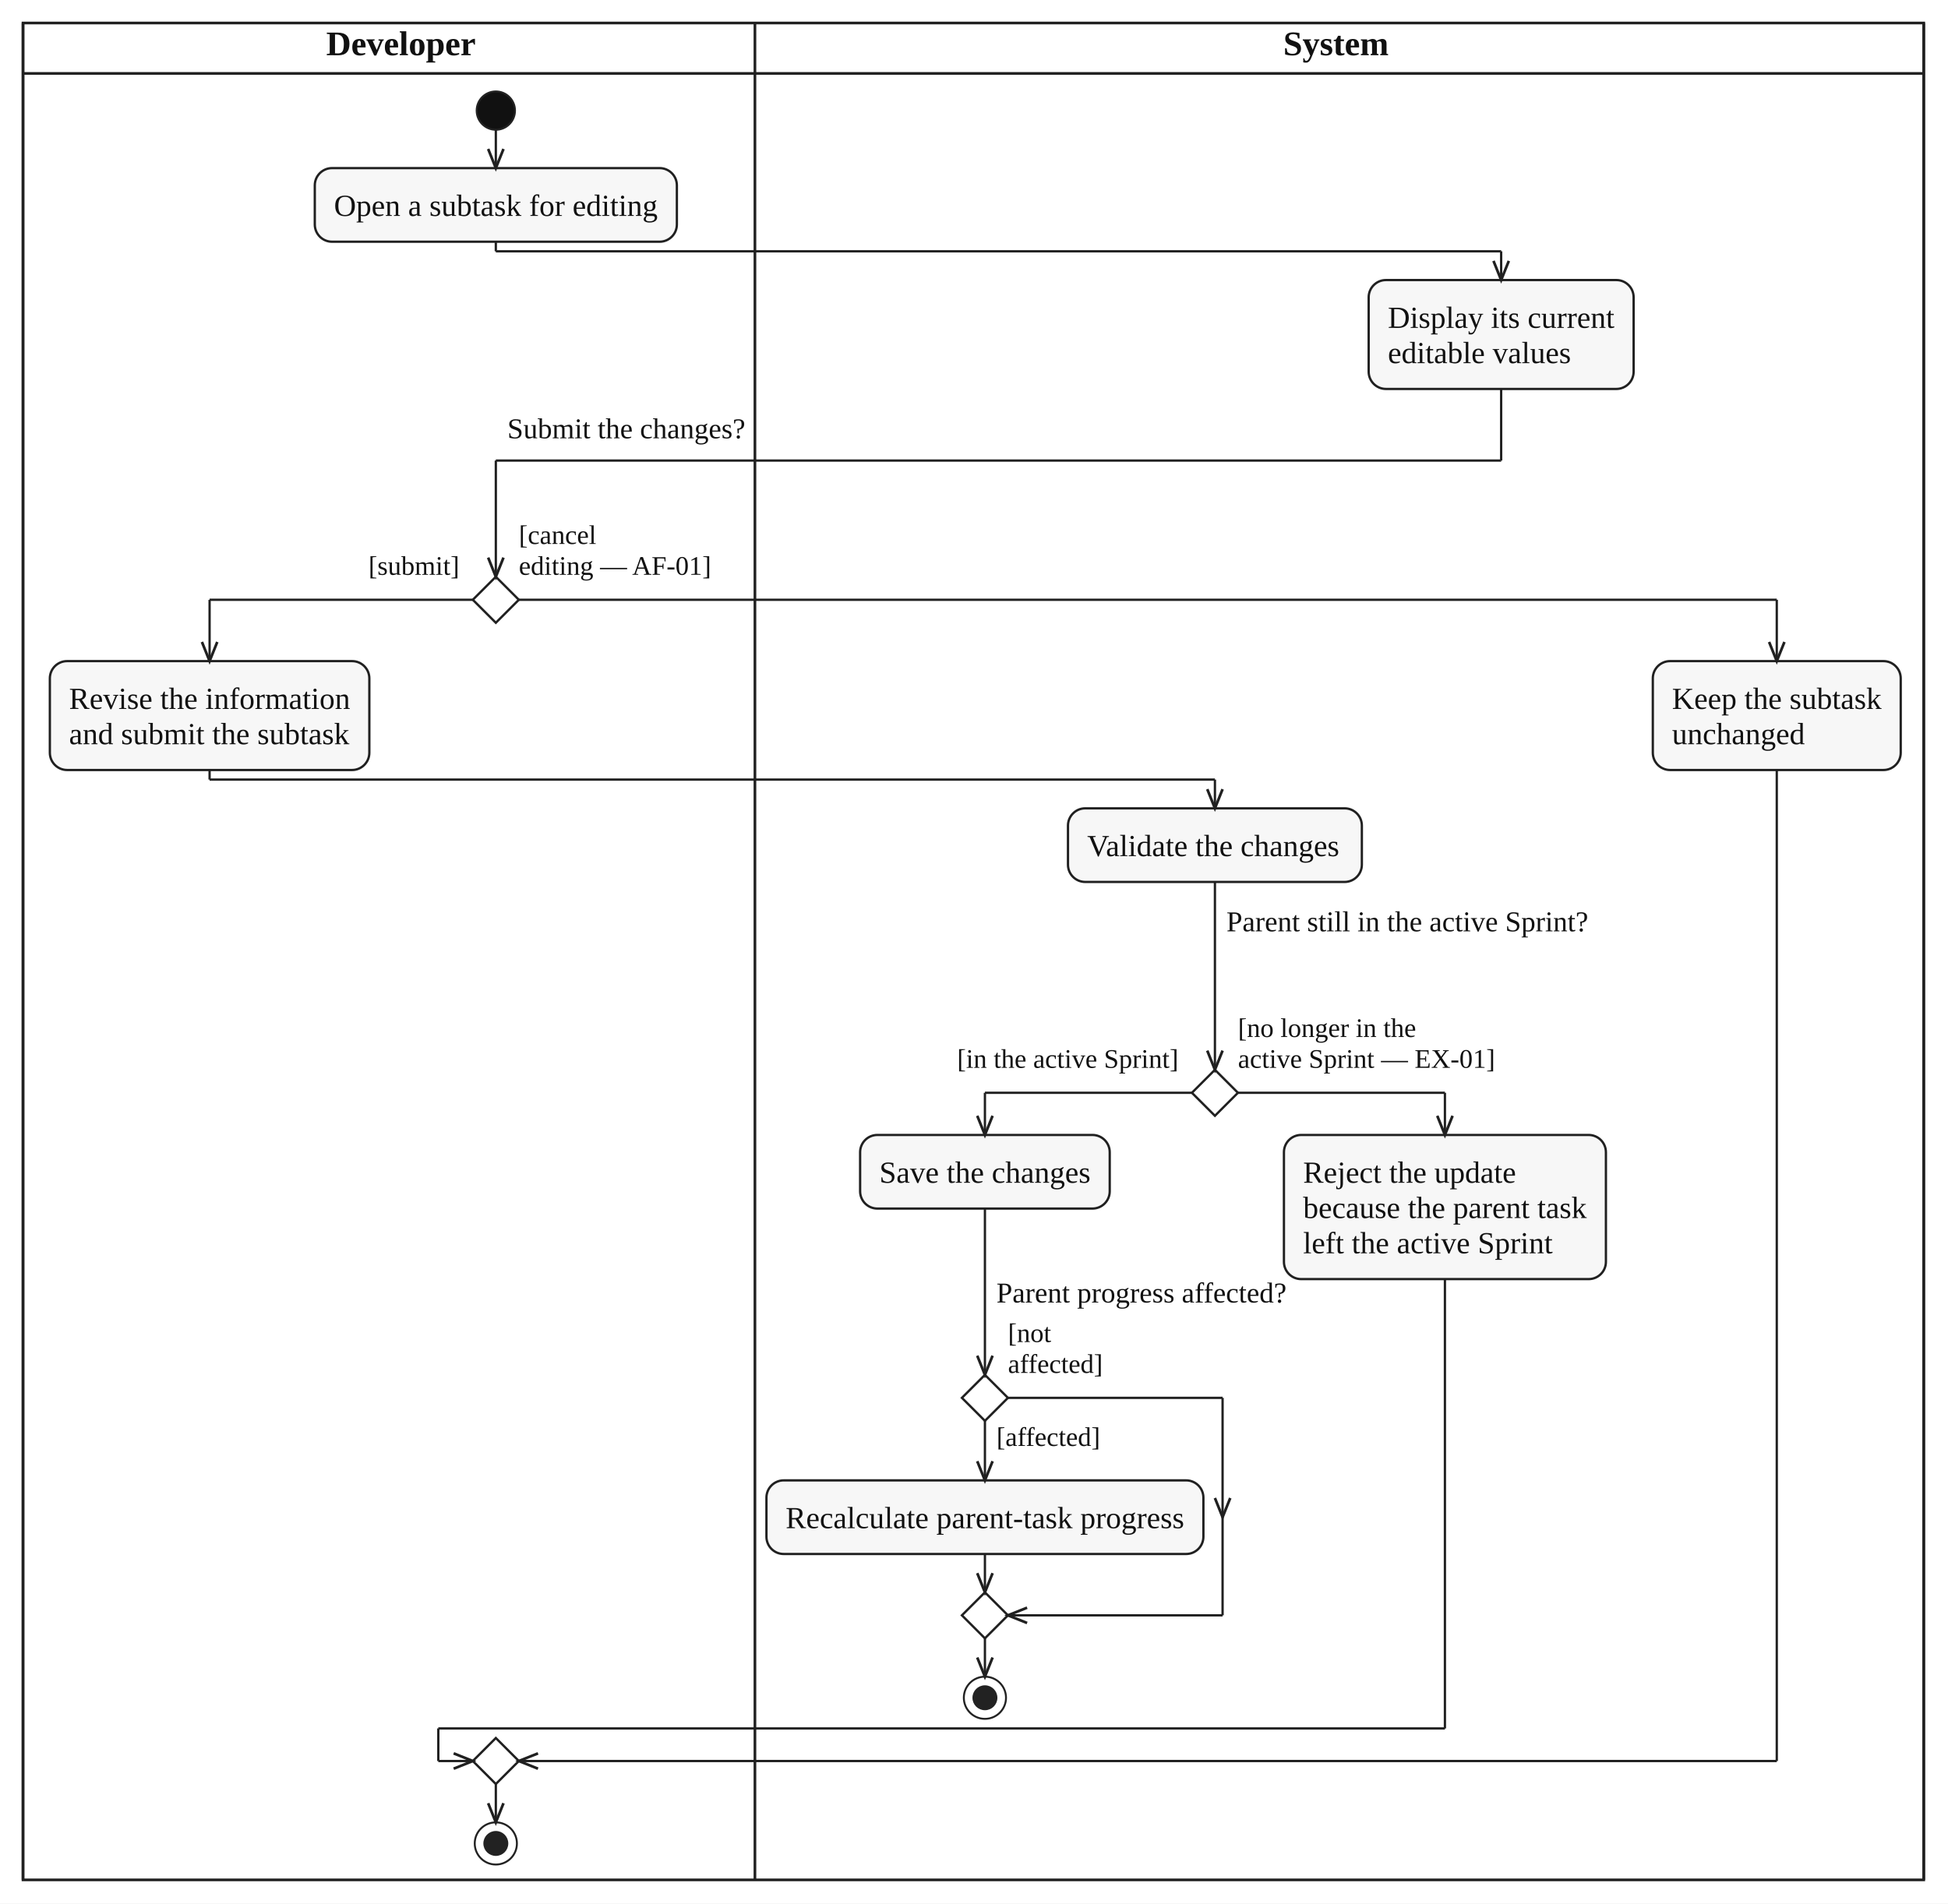
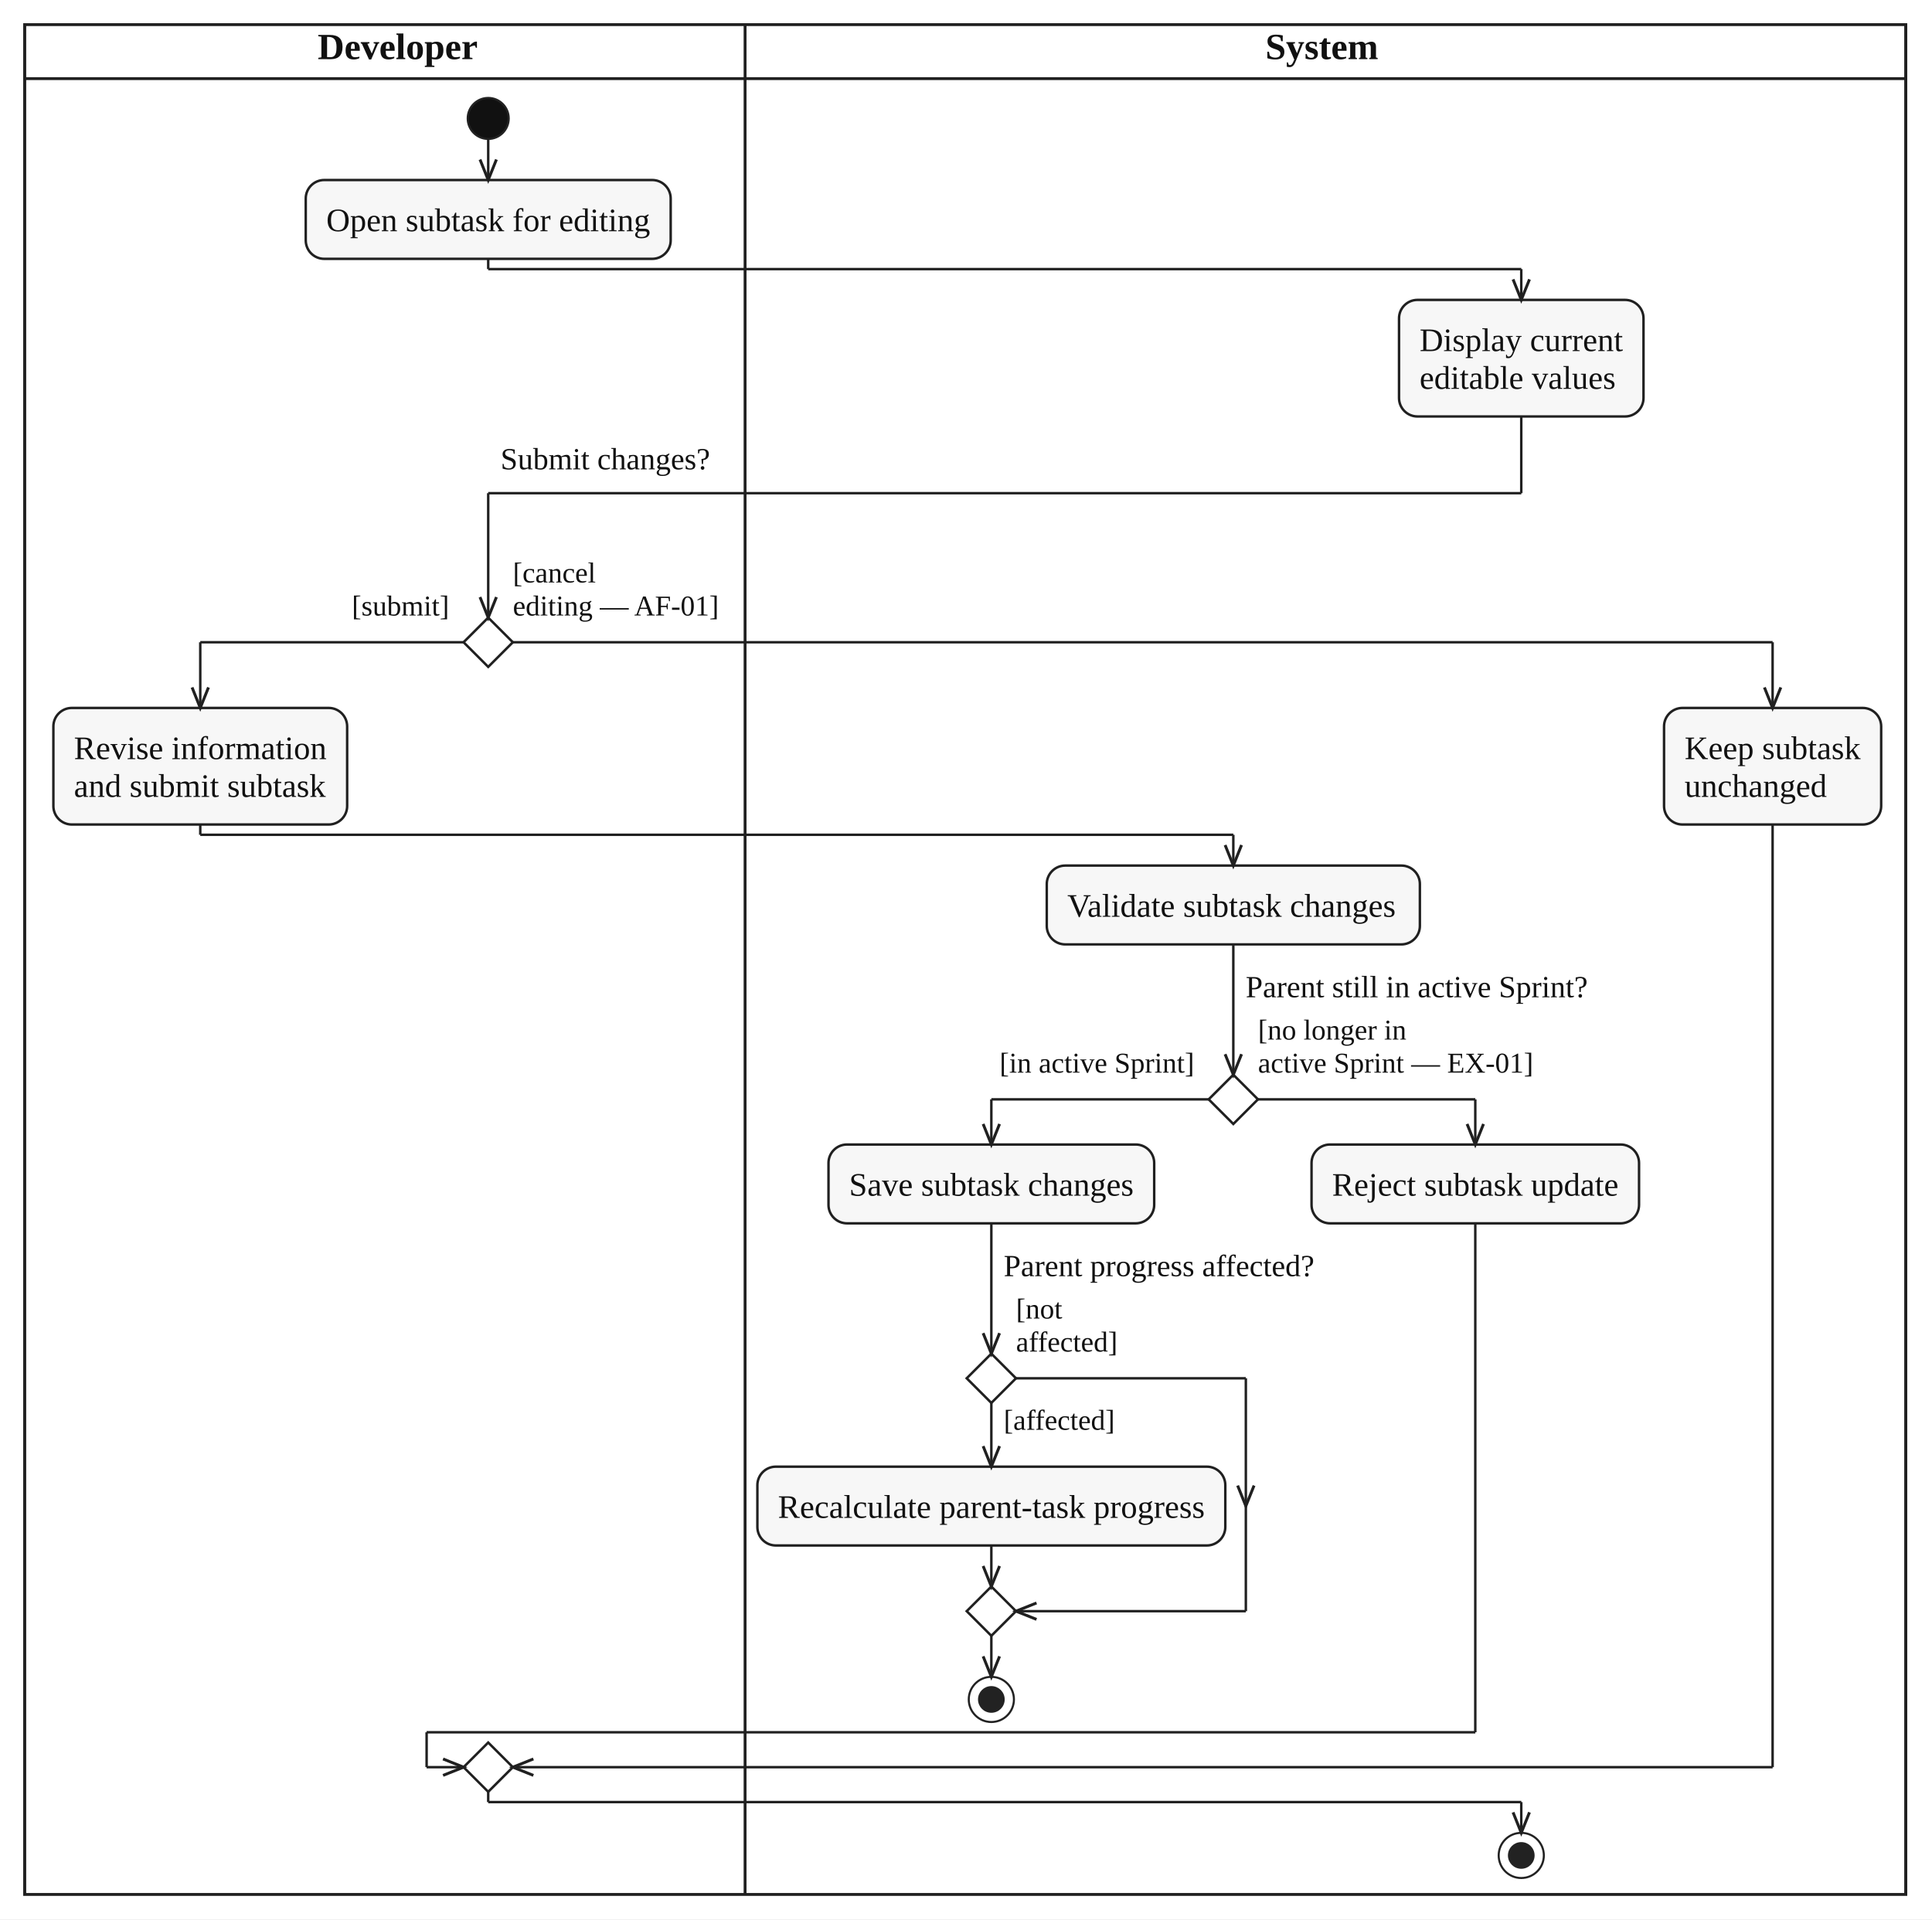
- <svg xmlns="http://www.w3.org/2000/svg" contentStyleType="text/css" height="993px" preserveAspectRatio="none" style="width:1016px;height:993px;background:#FFFFFF;" version="1.1" viewBox="-5 0.394 1016 993" width="1016px" zoomAndPan="magnify" data-pres-formatted="1">
-   <rect id="pres-background" x="-5" y="0.394" width="1016" height="993" fill="#FFFFFF" stroke="none" />
+ <svg xmlns="http://www.w3.org/2000/svg" contentStyleType="text/css" height="935px" preserveAspectRatio="none" style="width:941px;height:935px;background:#FFFFFF;" version="1.1" viewBox="-5 0.394 941 935" width="941px" zoomAndPan="magnify" data-pres-formatted="1">
+   <rect id="pres-background" x="-5" y="0.394" width="941" height="935" fill="#FFFFFF" stroke="none" />
  <defs />
  <g>
-     <rect fill="#FFFFFF" height="30.698" style="stroke:#FFFFFF;stroke-width:1.0;" width="976.595" x="15" y="12.394" />
-     <ellipse cx="253.605" cy="58.092" fill="#111111" rx="10" ry="10" style="stroke:#222222;stroke-width:1.0;" />
-     <rect fill="#F7F7F7" height="38.398" rx="9" ry="9" style="stroke:#202020;stroke-width:1.2;" width="188.852" x="159.179" y="88.092" />
-     <text fill="#111111" font-family="Times New Roman" font-size="16" lengthAdjust="spacing" textLength="168.852" x="169.179" y="113.029">Open a subtask for editing</text>
-     <polygon fill="#FFFFFF" points="253.605,301.274,265.604,313.274,253.605,325.274,241.605,313.274,253.605,301.274" style="stroke:#202020;stroke-width:1.2;" />
-     <text fill="#111111" font-family="Times New Roman" font-size="15" lengthAdjust="spacing" textLength="124.138" x="259.604" y="229.036">Submit the changes?</text>
-     <text fill="#111111" font-family="Times New Roman" font-size="15" lengthAdjust="spacing" textLength="3.75" x="259.604" y="246.284"> </text>
-     <text fill="#111111" font-family="Times New Roman" font-size="15" lengthAdjust="spacing" textLength="3.75" x="259.604" y="263.533"> </text>
-     <text fill="#111111" font-family="Times New Roman" font-size="15" lengthAdjust="spacing" textLength="3.75" x="259.604" y="280.781"> </text>
-     <text fill="#111111" font-family="Times New Roman" font-size="15" lengthAdjust="spacing" textLength="3.75" x="259.604" y="298.03"> </text>
-     <text fill="#111111" font-family="Times New Roman" font-size="14" lengthAdjust="spacing" textLength="54.441" x="187.163" y="300.246">[submit]  </text>
-     <text fill="#111111" font-family="Times New Roman" font-size="6" lengthAdjust="spacing" textLength="1.5" x="187.163" y="308.876"> </text>
-     <text fill="#111111" font-family="Times New Roman" font-size="14" lengthAdjust="spacing" textLength="47.407" x="265.604" y="284.147">  [cancel</text>
-     <text fill="#111111" font-family="Times New Roman" font-size="14" lengthAdjust="spacing" textLength="108.103" x="265.604" y="300.246">  editing — AF-01]</text>
-     <text fill="#111111" font-family="Times New Roman" font-size="6" lengthAdjust="spacing" textLength="1.5" x="265.604" y="308.876"> </text>
-     <rect fill="#F7F7F7" height="56.797" rx="9" ry="9" style="stroke:#202020;stroke-width:1.2;" width="166.633" x="21" y="345.274" />
-     <text fill="#111111" font-family="Times New Roman" font-size="16" lengthAdjust="spacing" textLength="146.633" x="31" y="370.212">Revise the information</text>
-     <text fill="#111111" font-family="Times New Roman" font-size="16" lengthAdjust="spacing" textLength="146.211" x="31" y="388.61">and submit the subtask</text>
-     <polygon fill="#FFFFFF" points="253.605,907.049,265.604,919.049,253.605,931.049,241.605,919.049,253.605,907.049" style="stroke:#202020;stroke-width:1.2;" />
-     <ellipse cx="253.605" cy="962.049" fill="none" rx="11" ry="11" style="stroke:#222222;stroke-width:1.0;" />
-     <ellipse cx="253.605" cy="962.049" fill="#222222" rx="6" ry="6" style="stroke:#222222;stroke-width:1.0;" />
-     <line style="stroke:#202020;stroke-width:1.4;" x1="7" x2="7" y1="12.394" y2="981.049" />
-     <rect fill="#F7F7F7" height="56.797" rx="9" ry="9" style="stroke:#202020;stroke-width:1.2;" width="138.195" x="708.845" y="146.49" />
-     <text fill="#111111" font-family="Times New Roman" font-size="16" lengthAdjust="spacing" textLength="118.195" x="718.845" y="171.428">Display its current</text>
-     <text fill="#111111" font-family="Times New Roman" font-size="16" lengthAdjust="spacing" textLength="95.516" x="718.845" y="189.826">editable values</text>
-     <rect fill="#F7F7F7" height="38.398" rx="9" ry="9" style="stroke:#202020;stroke-width:1.2;" width="153.273" x="552.018" y="422.071" />
-     <text fill="#111111" font-family="Times New Roman" font-size="16" lengthAdjust="spacing" textLength="133.273" x="562.018" y="447.009">Validate the changes</text>
-     <polygon fill="#FFFFFF" points="628.655,558.457,640.655,570.457,628.655,582.457,616.655,570.457,628.655,558.457" style="stroke:#202020;stroke-width:1.2;" />
-     <text fill="#111111" font-family="Times New Roman" font-size="15" lengthAdjust="spacing" textLength="188.708" x="634.655" y="486.218">Parent still in the active Sprint?</text>
-     <text fill="#111111" font-family="Times New Roman" font-size="15" lengthAdjust="spacing" textLength="3.75" x="634.655" y="503.467"> </text>
-     <text fill="#111111" font-family="Times New Roman" font-size="15" lengthAdjust="spacing" textLength="3.75" x="634.655" y="520.715"> </text>
-     <text fill="#111111" font-family="Times New Roman" font-size="15" lengthAdjust="spacing" textLength="3.75" x="634.655" y="537.964"> </text>
-     <text fill="#111111" font-family="Times New Roman" font-size="15" lengthAdjust="spacing" textLength="3.75" x="634.655" y="555.212"> </text>
-     <text fill="#111111" font-family="Times New Roman" font-size="14" lengthAdjust="spacing" textLength="122.466" x="494.189" y="557.429">[in the active Sprint]  </text>
-     <text fill="#111111" font-family="Times New Roman" font-size="6" lengthAdjust="spacing" textLength="1.5" x="494.189" y="566.059"> </text>
-     <text fill="#111111" font-family="Times New Roman" font-size="14" lengthAdjust="spacing" textLength="99.921" x="640.655" y="541.33">  [no longer in the</text>
-     <text fill="#111111" font-family="Times New Roman" font-size="14" lengthAdjust="spacing" textLength="141.135" x="640.655" y="557.429">  active Sprint — EX-01]</text>
-     <text fill="#111111" font-family="Times New Roman" font-size="6" lengthAdjust="spacing" textLength="1.5" x="640.655" y="566.059"> </text>
-     <rect fill="#F7F7F7" height="38.398" rx="9" ry="9" style="stroke:#202020;stroke-width:1.2;" width="130.18" x="443.606" y="592.457" />
-     <text fill="#111111" font-family="Times New Roman" font-size="16" lengthAdjust="spacing" textLength="110.18" x="453.606" y="617.394">Save the changes</text>
-     <rect fill="#F7F7F7" height="38.398" rx="9" ry="9" style="stroke:#202020;stroke-width:1.2;" width="227.906" x="394.743" y="772.65" />
-     <text fill="#111111" font-family="Times New Roman" font-size="16" lengthAdjust="spacing" textLength="207.906" x="404.743" y="797.588">Recalculate parent-task progress</text>
-     <polygon fill="#FFFFFF" points="508.696,717.601,520.696,729.601,508.696,741.601,496.696,729.601,508.696,717.601" style="stroke:#202020;stroke-width:1.2;" />
-     <text fill="#111111" font-family="Times New Roman" font-size="15" lengthAdjust="spacing" textLength="151.589" x="514.696" y="679.859">Parent progress affected?</text>
-     <text fill="#111111" font-family="Times New Roman" font-size="15" lengthAdjust="spacing" textLength="3.75" x="514.696" y="697.108"> </text>
-     <text fill="#111111" font-family="Times New Roman" font-size="15" lengthAdjust="spacing" textLength="3.75" x="514.696" y="714.356"> </text>
-     <text fill="#111111" font-family="Times New Roman" font-size="14" lengthAdjust="spacing" textLength="61.394" x="514.696" y="754.671">[affected]  </text>
-     <text fill="#111111" font-family="Times New Roman" font-size="6" lengthAdjust="spacing" textLength="1.5" x="514.696" y="763.301"> </text>
-     <text fill="#111111" font-family="Times New Roman" font-size="14" lengthAdjust="spacing" textLength="29.552" x="520.696" y="700.474">  [not</text>
-     <text fill="#111111" font-family="Times New Roman" font-size="14" lengthAdjust="spacing" textLength="56.731" x="520.696" y="716.573">  affected]</text>
-     <text fill="#111111" font-family="Times New Roman" font-size="6" lengthAdjust="spacing" textLength="1.5" x="520.696" y="725.203"> </text>
-     <polygon fill="#FFFFFF" points="508.696,831.049,520.696,843.049,508.696,855.049,496.696,843.049,508.696,831.049" style="stroke:#202020;stroke-width:1.2;" />
-     <ellipse cx="508.696" cy="886.049" fill="none" rx="11" ry="11" style="stroke:#222222;stroke-width:1.0;" />
-     <ellipse cx="508.696" cy="886.049" fill="#222222" rx="6" ry="6" style="stroke:#222222;stroke-width:1.0;" />
-     <rect fill="#F7F7F7" height="75.195" rx="9" ry="9" style="stroke:#202020;stroke-width:1.2;" width="167.93" x="664.649" y="592.457" />
-     <text fill="#111111" font-family="Times New Roman" font-size="16" lengthAdjust="spacing" textLength="111.062" x="674.649" y="617.394">Reject the update</text>
-     <text fill="#111111" font-family="Times New Roman" font-size="16" lengthAdjust="spacing" textLength="147.93" x="674.649" y="635.793">because the parent task</text>
-     <text fill="#111111" font-family="Times New Roman" font-size="16" lengthAdjust="spacing" textLength="130.18" x="674.649" y="654.191">left the active Sprint</text>
-     <rect fill="#F7F7F7" height="56.797" rx="9" ry="9" style="stroke:#202020;stroke-width:1.2;" width="129.305" x="857.04" y="345.274" />
-     <text fill="#111111" font-family="Times New Roman" font-size="16" lengthAdjust="spacing" textLength="109.305" x="867.04" y="370.212">Keep the subtask</text>
-     <text fill="#111111" font-family="Times New Roman" font-size="16" lengthAdjust="spacing" textLength="69.305" x="867.04" y="388.61">unchanged</text>
-     <line style="stroke:#202020;stroke-width:1.4;" x1="388.743" x2="388.743" y1="12.394" y2="981.049" />
-     <line style="stroke:#202020;stroke-width:1.4;" x1="998.345" x2="998.345" y1="12.394" y2="981.049" />
-     <line style="stroke:#202020;stroke-width:1.2;" x1="253.605" x2="253.605" y1="68.092" y2="88.092" />
-     <polyline points="249.605,78.092 253.605,88.092 257.604,78.092" fill="none" stroke="#202020" stroke-width="1.4" stroke-linejoin="miter" stroke-linecap="butt" class="open-arrowhead" />
-     <line style="stroke:#202020;stroke-width:1.2;" x1="241.605" x2="104.316" y1="313.274" y2="313.274" />
-     <line style="stroke:#202020;stroke-width:1.2;" x1="104.316" x2="104.316" y1="313.274" y2="345.274" />
-     <polyline points="100.316,335.274 104.316,345.274 108.316,335.274" fill="none" stroke="#202020" stroke-width="1.4" stroke-linejoin="miter" stroke-linecap="butt" class="open-arrowhead" />
-     <line style="stroke:#202020;stroke-width:1.2;" x1="253.605" x2="253.605" y1="931.049" y2="951.049" />
-     <polyline points="249.605,941.049 253.605,951.049 257.604,941.049" fill="none" stroke="#202020" stroke-width="1.4" stroke-linejoin="miter" stroke-linecap="butt" class="open-arrowhead" />
-     <line style="stroke:#202020;stroke-width:1.2;" x1="508.696" x2="508.696" y1="741.601" y2="772.65" />
-     <polyline points="504.696,762.65 508.696,772.65 512.696,762.65" fill="none" stroke="#202020" stroke-width="1.4" stroke-linejoin="miter" stroke-linecap="butt" class="open-arrowhead" />
-     <line style="stroke:#202020;stroke-width:1.2;" x1="520.696" x2="632.649" y1="729.601" y2="729.601" />
-     <polyline points="628.649,781.85 632.649,791.85 636.649,781.85" fill="none" stroke="#202020" stroke-width="1.4" stroke-linejoin="miter" stroke-linecap="butt" class="open-arrowhead" />
-     <line style="stroke:#202020;stroke-width:1.2;" x1="632.649" x2="632.649" y1="729.601" y2="843.049" />
-     <line style="stroke:#202020;stroke-width:1.2;" x1="632.649" x2="520.696" y1="843.049" y2="843.049" />
-     <polyline points="530.696,839.049 520.696,843.049 530.696,847.049" fill="none" stroke="#202020" stroke-width="1.4" stroke-linejoin="miter" stroke-linecap="butt" class="open-arrowhead" />
-     <line style="stroke:#202020;stroke-width:1.2;" x1="508.696" x2="508.696" y1="811.049" y2="831.049" />
-     <polyline points="504.696,821.049 508.696,831.049 512.696,821.049" fill="none" stroke="#202020" stroke-width="1.4" stroke-linejoin="miter" stroke-linecap="butt" class="open-arrowhead" />
-     <line style="stroke:#202020;stroke-width:1.2;" x1="508.696" x2="508.696" y1="630.856" y2="717.601" />
-     <polyline points="504.696,707.601 508.696,717.601 512.696,707.601" fill="none" stroke="#202020" stroke-width="1.4" stroke-linejoin="miter" stroke-linecap="butt" class="open-arrowhead" />
-     <line style="stroke:#202020;stroke-width:1.2;" x1="508.696" x2="508.696" y1="855.049" y2="875.049" />
-     <polyline points="504.696,865.049 508.696,875.049 512.696,865.049" fill="none" stroke="#202020" stroke-width="1.4" stroke-linejoin="miter" stroke-linecap="butt" class="open-arrowhead" />
-     <line style="stroke:#202020;stroke-width:1.2;" x1="616.655" x2="508.696" y1="570.457" y2="570.457" />
-     <line style="stroke:#202020;stroke-width:1.2;" x1="508.696" x2="508.696" y1="570.457" y2="592.457" />
-     <polyline points="504.696,582.457 508.696,592.457 512.696,582.457" fill="none" stroke="#202020" stroke-width="1.4" stroke-linejoin="miter" stroke-linecap="butt" class="open-arrowhead" />
-     <line style="stroke:#202020;stroke-width:1.2;" x1="640.655" x2="748.614" y1="570.457" y2="570.457" />
-     <line style="stroke:#202020;stroke-width:1.2;" x1="748.614" x2="748.614" y1="570.457" y2="592.457" />
-     <polyline points="744.614,582.457 748.614,592.457 752.614,582.457" fill="none" stroke="#202020" stroke-width="1.4" stroke-linejoin="miter" stroke-linecap="butt" class="open-arrowhead" />
-     <line style="stroke:#202020;stroke-width:1.2;" x1="748.614" x2="748.614" y1="667.652" y2="902.049" />
-     <line style="stroke:#202020;stroke-width:1.2;" x1="748.614" x2="223.605" y1="902.049" y2="902.049" />
-     <line style="stroke:#202020;stroke-width:1.2;" x1="223.605" x2="223.605" y1="902.049" y2="919.049" />
-     <line style="stroke:#202020;stroke-width:1.2;" x1="223.605" x2="241.605" y1="919.049" y2="919.049" />
-     <polyline points="231.605,915.049 241.605,919.049 231.605,923.049" fill="none" stroke="#202020" stroke-width="1.4" stroke-linejoin="miter" stroke-linecap="butt" class="open-arrowhead" />
-     <line style="stroke:#202020;stroke-width:1.2;" x1="628.655" x2="628.655" y1="460.47" y2="558.457" />
-     <polyline points="624.655,548.457 628.655,558.457 632.655,548.457" fill="none" stroke="#202020" stroke-width="1.4" stroke-linejoin="miter" stroke-linecap="butt" class="open-arrowhead" />
-     <line style="stroke:#202020;stroke-width:1.2;" x1="253.605" x2="253.605" y1="126.49" y2="131.49" />
-     <line style="stroke:#202020;stroke-width:1.2;" x1="253.605" x2="777.943" y1="131.49" y2="131.49" />
-     <line style="stroke:#202020;stroke-width:1.2;" x1="777.943" x2="777.943" y1="131.49" y2="146.49" />
-     <polyline points="773.943,136.49 777.943,146.49 781.943,136.49" fill="none" stroke="#202020" stroke-width="1.4" stroke-linejoin="miter" stroke-linecap="butt" class="open-arrowhead" />
-     <line style="stroke:#202020;stroke-width:1.2;" x1="104.316" x2="104.316" y1="402.071" y2="407.071" />
-     <line style="stroke:#202020;stroke-width:1.2;" x1="104.316" x2="628.655" y1="407.071" y2="407.071" />
-     <line style="stroke:#202020;stroke-width:1.2;" x1="628.655" x2="628.655" y1="407.071" y2="422.071" />
-     <polyline points="624.655,412.071 628.655,422.071 632.655,412.071" fill="none" stroke="#202020" stroke-width="1.4" stroke-linejoin="miter" stroke-linecap="butt" class="open-arrowhead" />
-     <line style="stroke:#202020;stroke-width:1.2;" x1="265.604" x2="921.693" y1="313.274" y2="313.274" />
-     <line style="stroke:#202020;stroke-width:1.2;" x1="921.693" x2="921.693" y1="313.274" y2="345.274" />
-     <polyline points="917.693,335.274 921.693,345.274 925.693,335.274" fill="none" stroke="#202020" stroke-width="1.4" stroke-linejoin="miter" stroke-linecap="butt" class="open-arrowhead" />
-     <line style="stroke:#202020;stroke-width:1.2;" x1="921.693" x2="921.693" y1="402.071" y2="919.049" />
-     <line style="stroke:#202020;stroke-width:1.2;" x1="921.693" x2="265.604" y1="919.049" y2="919.049" />
-     <polyline points="275.604,915.049 265.604,919.049 275.604,923.049" fill="none" stroke="#202020" stroke-width="1.4" stroke-linejoin="miter" stroke-linecap="butt" class="open-arrowhead" />
-     <line style="stroke:#202020;stroke-width:1.2;" x1="777.943" x2="777.943" y1="203.287" y2="240.653" />
-     <line style="stroke:#202020;stroke-width:1.2;" x1="777.943" x2="253.605" y1="240.653" y2="240.653" />
-     <line style="stroke:#202020;stroke-width:1.2;" x1="253.605" x2="253.605" y1="240.653" y2="301.274" />
-     <polyline points="249.605,291.274 253.605,301.274 257.604,291.274" fill="none" stroke="#202020" stroke-width="1.4" stroke-linejoin="miter" stroke-linecap="butt" class="open-arrowhead" />
-     <text fill="#111111" font-family="Times New Roman" font-size="18" font-weight="bold" lengthAdjust="spacing" textLength="77.968" x="165.137" y="29.198">Developer</text>
-     <text fill="#111111" font-family="Times New Roman" font-size="7" font-weight="bold" lengthAdjust="spacing" textLength="1.75" x="160.637" y="39.627"> </text>
-     <text fill="#111111" font-family="Times New Roman" font-size="18" font-weight="bold" lengthAdjust="spacing" textLength="54.993" x="664.297" y="29.198">System</text>
-     <text fill="#111111" font-family="Times New Roman" font-size="7" font-weight="bold" lengthAdjust="spacing" textLength="1.75" x="659.797" y="39.627"> </text>
+     <rect fill="#FFFFFF" height="30.698" style="stroke:#FFFFFF;stroke-width:1.0;" width="901.494" x="15" y="12.394" />
+     <ellipse cx="232.789" cy="58.092" fill="#111111" rx="10" ry="10" style="stroke:#222222;stroke-width:1.0;" />
+     <rect fill="#F7F7F7" height="38.398" rx="9" ry="9" style="stroke:#202020;stroke-width:1.2;" width="177.75" x="143.914" y="88.092" />
+     <text fill="#111111" font-family="Times New Roman" font-size="16" lengthAdjust="spacing" textLength="157.75" x="153.914" y="113.029">Open subtask for editing</text>
+     <polygon fill="#FFFFFF" points="232.789,301.274,244.789,313.274,232.789,325.274,220.789,313.274,232.789,301.274" style="stroke:#202020;stroke-width:1.2;" />
+     <text fill="#111111" font-family="Times New Roman" font-size="15" lengthAdjust="spacing" textLength="102.063" x="238.789" y="229.036">Submit changes?</text>
+     <text fill="#111111" font-family="Times New Roman" font-size="15" lengthAdjust="spacing" textLength="3.75" x="238.789" y="246.284"> </text>
+     <text fill="#111111" font-family="Times New Roman" font-size="15" lengthAdjust="spacing" textLength="3.75" x="238.789" y="263.533"> </text>
+     <text fill="#111111" font-family="Times New Roman" font-size="15" lengthAdjust="spacing" textLength="3.75" x="238.789" y="280.781"> </text>
+     <text fill="#111111" font-family="Times New Roman" font-size="15" lengthAdjust="spacing" textLength="3.75" x="238.789" y="298.03"> </text>
+     <text fill="#111111" font-family="Times New Roman" font-size="14" lengthAdjust="spacing" textLength="54.441" x="166.348" y="300.246">[submit]  </text>
+     <text fill="#111111" font-family="Times New Roman" font-size="6" lengthAdjust="spacing" textLength="1.5" x="166.348" y="308.876"> </text>
+     <text fill="#111111" font-family="Times New Roman" font-size="14" lengthAdjust="spacing" textLength="47.407" x="244.789" y="284.147">  [cancel</text>
+     <text fill="#111111" font-family="Times New Roman" font-size="14" lengthAdjust="spacing" textLength="108.103" x="244.789" y="300.246">  editing — AF-01]</text>
+     <text fill="#111111" font-family="Times New Roman" font-size="6" lengthAdjust="spacing" textLength="1.5" x="244.789" y="308.876"> </text>
+     <rect fill="#F7F7F7" height="56.797" rx="9" ry="9" style="stroke:#202020;stroke-width:1.2;" width="143.086" x="21" y="345.274" />
+     <text fill="#111111" font-family="Times New Roman" font-size="16" lengthAdjust="spacing" textLength="123.086" x="31" y="370.212">Revise information</text>
+     <text fill="#111111" font-family="Times New Roman" font-size="16" lengthAdjust="spacing" textLength="122.664" x="31" y="388.61">and submit subtask</text>
+     <polygon fill="#FFFFFF" points="232.789,849.296,244.789,861.296,232.789,873.296,220.789,861.296,232.789,849.296" style="stroke:#202020;stroke-width:1.2;" />
+     <line style="stroke:#202020;stroke-width:1.4;" x1="7" x2="7" y1="12.394" y2="923.296" />
+     <rect fill="#F7F7F7" height="56.797" rx="9" ry="9" style="stroke:#202020;stroke-width:1.2;" width="119.078" x="676.408" y="146.49" />
+     <text fill="#111111" font-family="Times New Roman" font-size="16" lengthAdjust="spacing" textLength="99.078" x="686.408" y="171.428">Display current</text>
+     <text fill="#111111" font-family="Times New Roman" font-size="16" lengthAdjust="spacing" textLength="95.516" x="686.408" y="189.826">editable values</text>
+     <rect fill="#F7F7F7" height="38.398" rx="9" ry="9" style="stroke:#202020;stroke-width:1.2;" width="181.727" x="504.838" y="422.071" />
+     <text fill="#111111" font-family="Times New Roman" font-size="16" lengthAdjust="spacing" textLength="161.727" x="514.838" y="447.009">Validate subtask changes</text>
+     <polygon fill="#FFFFFF" points="595.701,523.96,607.701,535.96,595.701,547.96,583.701,535.96,595.701,523.96" style="stroke:#202020;stroke-width:1.2;" />
+     <text fill="#111111" font-family="Times New Roman" font-size="15" lengthAdjust="spacing" textLength="166.633" x="601.701" y="486.218">Parent still in active Sprint?</text>
+     <text fill="#111111" font-family="Times New Roman" font-size="15" lengthAdjust="spacing" textLength="3.75" x="601.701" y="503.467"> </text>
+     <text fill="#111111" font-family="Times New Roman" font-size="15" lengthAdjust="spacing" textLength="3.75" x="601.701" y="520.715"> </text>
+     <text fill="#111111" font-family="Times New Roman" font-size="14" lengthAdjust="spacing" textLength="101.862" x="481.839" y="522.932">[in active Sprint]  </text>
+     <text fill="#111111" font-family="Times New Roman" font-size="6" lengthAdjust="spacing" textLength="1.5" x="481.839" y="531.562"> </text>
+     <text fill="#111111" font-family="Times New Roman" font-size="14" lengthAdjust="spacing" textLength="79.317" x="607.701" y="506.833">  [no longer in</text>
+     <text fill="#111111" font-family="Times New Roman" font-size="14" lengthAdjust="spacing" textLength="141.135" x="607.701" y="522.932">  active Sprint — EX-01]</text>
+     <text fill="#111111" font-family="Times New Roman" font-size="6" lengthAdjust="spacing" textLength="1.5" x="607.701" y="531.562"> </text>
+     <rect fill="#F7F7F7" height="38.398" rx="9" ry="9" style="stroke:#202020;stroke-width:1.2;" width="158.633" x="398.529" y="557.96" />
+     <text fill="#111111" font-family="Times New Roman" font-size="16" lengthAdjust="spacing" textLength="138.633" x="408.529" y="582.898">Save subtask changes</text>
+     <rect fill="#F7F7F7" height="38.398" rx="9" ry="9" style="stroke:#202020;stroke-width:1.2;" width="227.906" x="363.893" y="714.898" />
+     <text fill="#111111" font-family="Times New Roman" font-size="16" lengthAdjust="spacing" textLength="207.906" x="373.893" y="739.835">Recalculate parent-task progress</text>
+     <polygon fill="#FFFFFF" points="477.846,659.849,489.846,671.849,477.846,683.849,465.846,671.849,477.846,659.849" style="stroke:#202020;stroke-width:1.2;" />
+     <text fill="#111111" font-family="Times New Roman" font-size="15" lengthAdjust="spacing" textLength="151.589" x="483.846" y="622.107">Parent progress affected?</text>
+     <text fill="#111111" font-family="Times New Roman" font-size="15" lengthAdjust="spacing" textLength="3.75" x="483.846" y="639.356"> </text>
+     <text fill="#111111" font-family="Times New Roman" font-size="15" lengthAdjust="spacing" textLength="3.75" x="483.846" y="656.604"> </text>
+     <text fill="#111111" font-family="Times New Roman" font-size="14" lengthAdjust="spacing" textLength="61.394" x="483.846" y="696.919">[affected]  </text>
+     <text fill="#111111" font-family="Times New Roman" font-size="6" lengthAdjust="spacing" textLength="1.5" x="483.846" y="705.549"> </text>
+     <text fill="#111111" font-family="Times New Roman" font-size="14" lengthAdjust="spacing" textLength="29.552" x="489.846" y="642.722">  [not</text>
+     <text fill="#111111" font-family="Times New Roman" font-size="14" lengthAdjust="spacing" textLength="56.731" x="489.846" y="658.82">  affected]</text>
+     <text fill="#111111" font-family="Times New Roman" font-size="6" lengthAdjust="spacing" textLength="1.5" x="489.846" y="667.45"> </text>
+     <polygon fill="#FFFFFF" points="477.846,773.296,489.846,785.296,477.846,797.296,465.846,785.296,477.846,773.296" style="stroke:#202020;stroke-width:1.2;" />
+     <ellipse cx="477.846" cy="828.296" fill="none" rx="11" ry="11" style="stroke:#222222;stroke-width:1.0;" />
+     <ellipse cx="477.846" cy="828.296" fill="#222222" rx="6" ry="6" style="stroke:#222222;stroke-width:1.0;" />
+     <rect fill="#F7F7F7" height="38.398" rx="9" ry="9" style="stroke:#202020;stroke-width:1.2;" width="159.516" x="633.799" y="557.96" />
+     <text fill="#111111" font-family="Times New Roman" font-size="16" lengthAdjust="spacing" textLength="139.516" x="643.799" y="582.898">Reject subtask update</text>
+     <rect fill="#F7F7F7" height="56.797" rx="9" ry="9" style="stroke:#202020;stroke-width:1.2;" width="105.758" x="805.486" y="345.274" />
+     <text fill="#111111" font-family="Times New Roman" font-size="16" lengthAdjust="spacing" textLength="85.758" x="815.486" y="370.212">Keep subtask</text>
+     <text fill="#111111" font-family="Times New Roman" font-size="16" lengthAdjust="spacing" textLength="69.305" x="815.486" y="388.61">unchanged</text>
+     <ellipse cx="735.947" cy="904.296" fill="none" rx="11" ry="11" style="stroke:#222222;stroke-width:1.0;" />
+     <ellipse cx="735.947" cy="904.296" fill="#222222" rx="6" ry="6" style="stroke:#222222;stroke-width:1.0;" />
+     <line style="stroke:#202020;stroke-width:1.4;" x1="357.893" x2="357.893" y1="12.394" y2="923.296" />
+     <line style="stroke:#202020;stroke-width:1.4;" x1="923.244" x2="923.244" y1="12.394" y2="923.296" />
+     <line style="stroke:#202020;stroke-width:1.2;" x1="232.789" x2="232.789" y1="68.092" y2="88.092" />
+     <polyline points="228.789,78.092 232.789,88.092 236.789,78.092" fill="none" stroke="#202020" stroke-width="1.4" stroke-linejoin="miter" stroke-linecap="butt" class="open-arrowhead" />
+     <line style="stroke:#202020;stroke-width:1.2;" x1="220.789" x2="92.543" y1="313.274" y2="313.274" />
+     <line style="stroke:#202020;stroke-width:1.2;" x1="92.543" x2="92.543" y1="313.274" y2="345.274" />
+     <polyline points="88.543,335.274 92.543,345.274 96.543,335.274" fill="none" stroke="#202020" stroke-width="1.4" stroke-linejoin="miter" stroke-linecap="butt" class="open-arrowhead" />
+     <line style="stroke:#202020;stroke-width:1.2;" x1="477.846" x2="477.846" y1="683.849" y2="714.898" />
+     <polyline points="473.846,704.898 477.846,714.898 481.846,704.898" fill="none" stroke="#202020" stroke-width="1.4" stroke-linejoin="miter" stroke-linecap="butt" class="open-arrowhead" />
+     <line style="stroke:#202020;stroke-width:1.2;" x1="489.846" x2="601.799" y1="671.849" y2="671.849" />
+     <polyline points="597.799,724.097 601.799,734.097 605.799,724.097" fill="none" stroke="#202020" stroke-width="1.4" stroke-linejoin="miter" stroke-linecap="butt" class="open-arrowhead" />
+     <line style="stroke:#202020;stroke-width:1.2;" x1="601.799" x2="601.799" y1="671.849" y2="785.296" />
+     <line style="stroke:#202020;stroke-width:1.2;" x1="601.799" x2="489.846" y1="785.296" y2="785.296" />
+     <polyline points="499.846,781.296 489.846,785.296 499.846,789.296" fill="none" stroke="#202020" stroke-width="1.4" stroke-linejoin="miter" stroke-linecap="butt" class="open-arrowhead" />
+     <line style="stroke:#202020;stroke-width:1.2;" x1="477.846" x2="477.846" y1="753.296" y2="773.296" />
+     <polyline points="473.846,763.296 477.846,773.296 481.846,763.296" fill="none" stroke="#202020" stroke-width="1.4" stroke-linejoin="miter" stroke-linecap="butt" class="open-arrowhead" />
+     <line style="stroke:#202020;stroke-width:1.2;" x1="477.846" x2="477.846" y1="596.358" y2="659.849" />
+     <polyline points="473.846,649.849 477.846,659.849 481.846,649.849" fill="none" stroke="#202020" stroke-width="1.4" stroke-linejoin="miter" stroke-linecap="butt" class="open-arrowhead" />
+     <line style="stroke:#202020;stroke-width:1.2;" x1="477.846" x2="477.846" y1="797.296" y2="817.296" />
+     <polyline points="473.846,807.296 477.846,817.296 481.846,807.296" fill="none" stroke="#202020" stroke-width="1.4" stroke-linejoin="miter" stroke-linecap="butt" class="open-arrowhead" />
+     <line style="stroke:#202020;stroke-width:1.2;" x1="583.701" x2="477.846" y1="535.96" y2="535.96" />
+     <line style="stroke:#202020;stroke-width:1.2;" x1="477.846" x2="477.846" y1="535.96" y2="557.96" />
+     <polyline points="473.846,547.96 477.846,557.96 481.846,547.96" fill="none" stroke="#202020" stroke-width="1.4" stroke-linejoin="miter" stroke-linecap="butt" class="open-arrowhead" />
+     <line style="stroke:#202020;stroke-width:1.2;" x1="607.701" x2="713.557" y1="535.96" y2="535.96" />
+     <line style="stroke:#202020;stroke-width:1.2;" x1="713.557" x2="713.557" y1="535.96" y2="557.96" />
+     <polyline points="709.557,547.96 713.557,557.96 717.557,547.96" fill="none" stroke="#202020" stroke-width="1.4" stroke-linejoin="miter" stroke-linecap="butt" class="open-arrowhead" />
+     <line style="stroke:#202020;stroke-width:1.2;" x1="713.557" x2="713.557" y1="596.358" y2="844.296" />
+     <line style="stroke:#202020;stroke-width:1.2;" x1="713.557" x2="202.789" y1="844.296" y2="844.296" />
+     <line style="stroke:#202020;stroke-width:1.2;" x1="202.789" x2="202.789" y1="844.296" y2="861.296" />
+     <line style="stroke:#202020;stroke-width:1.2;" x1="202.789" x2="220.789" y1="861.296" y2="861.296" />
+     <polyline points="210.789,857.296 220.789,861.296 210.789,865.296" fill="none" stroke="#202020" stroke-width="1.4" stroke-linejoin="miter" stroke-linecap="butt" class="open-arrowhead" />
+     <line style="stroke:#202020;stroke-width:1.2;" x1="595.701" x2="595.701" y1="460.47" y2="523.96" />
+     <polyline points="591.701,513.96 595.701,523.96 599.701,513.96" fill="none" stroke="#202020" stroke-width="1.4" stroke-linejoin="miter" stroke-linecap="butt" class="open-arrowhead" />
+     <line style="stroke:#202020;stroke-width:1.2;" x1="232.789" x2="232.789" y1="126.49" y2="131.49" />
+     <line style="stroke:#202020;stroke-width:1.2;" x1="232.789" x2="735.947" y1="131.49" y2="131.49" />
+     <line style="stroke:#202020;stroke-width:1.2;" x1="735.947" x2="735.947" y1="131.49" y2="146.49" />
+     <polyline points="731.947,136.49 735.947,146.49 739.947,136.49" fill="none" stroke="#202020" stroke-width="1.4" stroke-linejoin="miter" stroke-linecap="butt" class="open-arrowhead" />
+     <line style="stroke:#202020;stroke-width:1.2;" x1="92.543" x2="92.543" y1="402.071" y2="407.071" />
+     <line style="stroke:#202020;stroke-width:1.2;" x1="92.543" x2="595.701" y1="407.071" y2="407.071" />
+     <line style="stroke:#202020;stroke-width:1.2;" x1="595.701" x2="595.701" y1="407.071" y2="422.071" />
+     <polyline points="591.701,412.071 595.701,422.071 599.701,412.071" fill="none" stroke="#202020" stroke-width="1.4" stroke-linejoin="miter" stroke-linecap="butt" class="open-arrowhead" />
+     <line style="stroke:#202020;stroke-width:1.2;" x1="244.789" x2="858.365" y1="313.274" y2="313.274" />
+     <line style="stroke:#202020;stroke-width:1.2;" x1="858.365" x2="858.365" y1="313.274" y2="345.274" />
+     <polyline points="854.365,335.274 858.365,345.274 862.365,335.274" fill="none" stroke="#202020" stroke-width="1.4" stroke-linejoin="miter" stroke-linecap="butt" class="open-arrowhead" />
+     <line style="stroke:#202020;stroke-width:1.2;" x1="858.365" x2="858.365" y1="402.071" y2="861.296" />
+     <line style="stroke:#202020;stroke-width:1.2;" x1="858.365" x2="244.789" y1="861.296" y2="861.296" />
+     <polyline points="254.789,857.296 244.789,861.296 254.789,865.296" fill="none" stroke="#202020" stroke-width="1.4" stroke-linejoin="miter" stroke-linecap="butt" class="open-arrowhead" />
+     <line style="stroke:#202020;stroke-width:1.2;" x1="735.947" x2="735.947" y1="203.287" y2="240.653" />
+     <line style="stroke:#202020;stroke-width:1.2;" x1="735.947" x2="232.789" y1="240.653" y2="240.653" />
+     <line style="stroke:#202020;stroke-width:1.2;" x1="232.789" x2="232.789" y1="240.653" y2="301.274" />
+     <polyline points="228.789,291.274 232.789,301.274 236.789,291.274" fill="none" stroke="#202020" stroke-width="1.4" stroke-linejoin="miter" stroke-linecap="butt" class="open-arrowhead" />
+     <line style="stroke:#202020;stroke-width:1.2;" x1="232.789" x2="232.789" y1="873.296" y2="878.296" />
+     <line style="stroke:#202020;stroke-width:1.2;" x1="232.789" x2="735.947" y1="878.296" y2="878.296" />
+     <line style="stroke:#202020;stroke-width:1.2;" x1="735.947" x2="735.947" y1="878.296" y2="893.296" />
+     <polyline points="731.947,883.296 735.947,893.296 739.947,883.296" fill="none" stroke="#202020" stroke-width="1.4" stroke-linejoin="miter" stroke-linecap="butt" class="open-arrowhead" />
+     <text fill="#111111" font-family="Times New Roman" font-size="18" font-weight="bold" lengthAdjust="spacing" textLength="77.968" x="149.712" y="29.198">Developer</text>
+     <text fill="#111111" font-family="Times New Roman" font-size="7" font-weight="bold" lengthAdjust="spacing" textLength="1.75" x="145.212" y="39.627"> </text>
+     <text fill="#111111" font-family="Times New Roman" font-size="18" font-weight="bold" lengthAdjust="spacing" textLength="54.993" x="611.322" y="29.198">System</text>
+     <text fill="#111111" font-family="Times New Roman" font-size="7" font-weight="bold" lengthAdjust="spacing" textLength="1.75" x="606.822" y="39.627"> </text>
  </g>
  <g id="pres-frame" fill="none" stroke="#202020" stroke-width="1.4">
-     <rect x="7" y="12.394" width="991.345" height="968.655" />
-     <line x1="7" x2="998.345" y1="38.698" y2="38.698" />
+     <rect x="7" y="12.394" width="916.244" height="910.903" />
+     <line x1="7" x2="923.244" y1="38.698" y2="38.698" />
  </g>
</svg>
